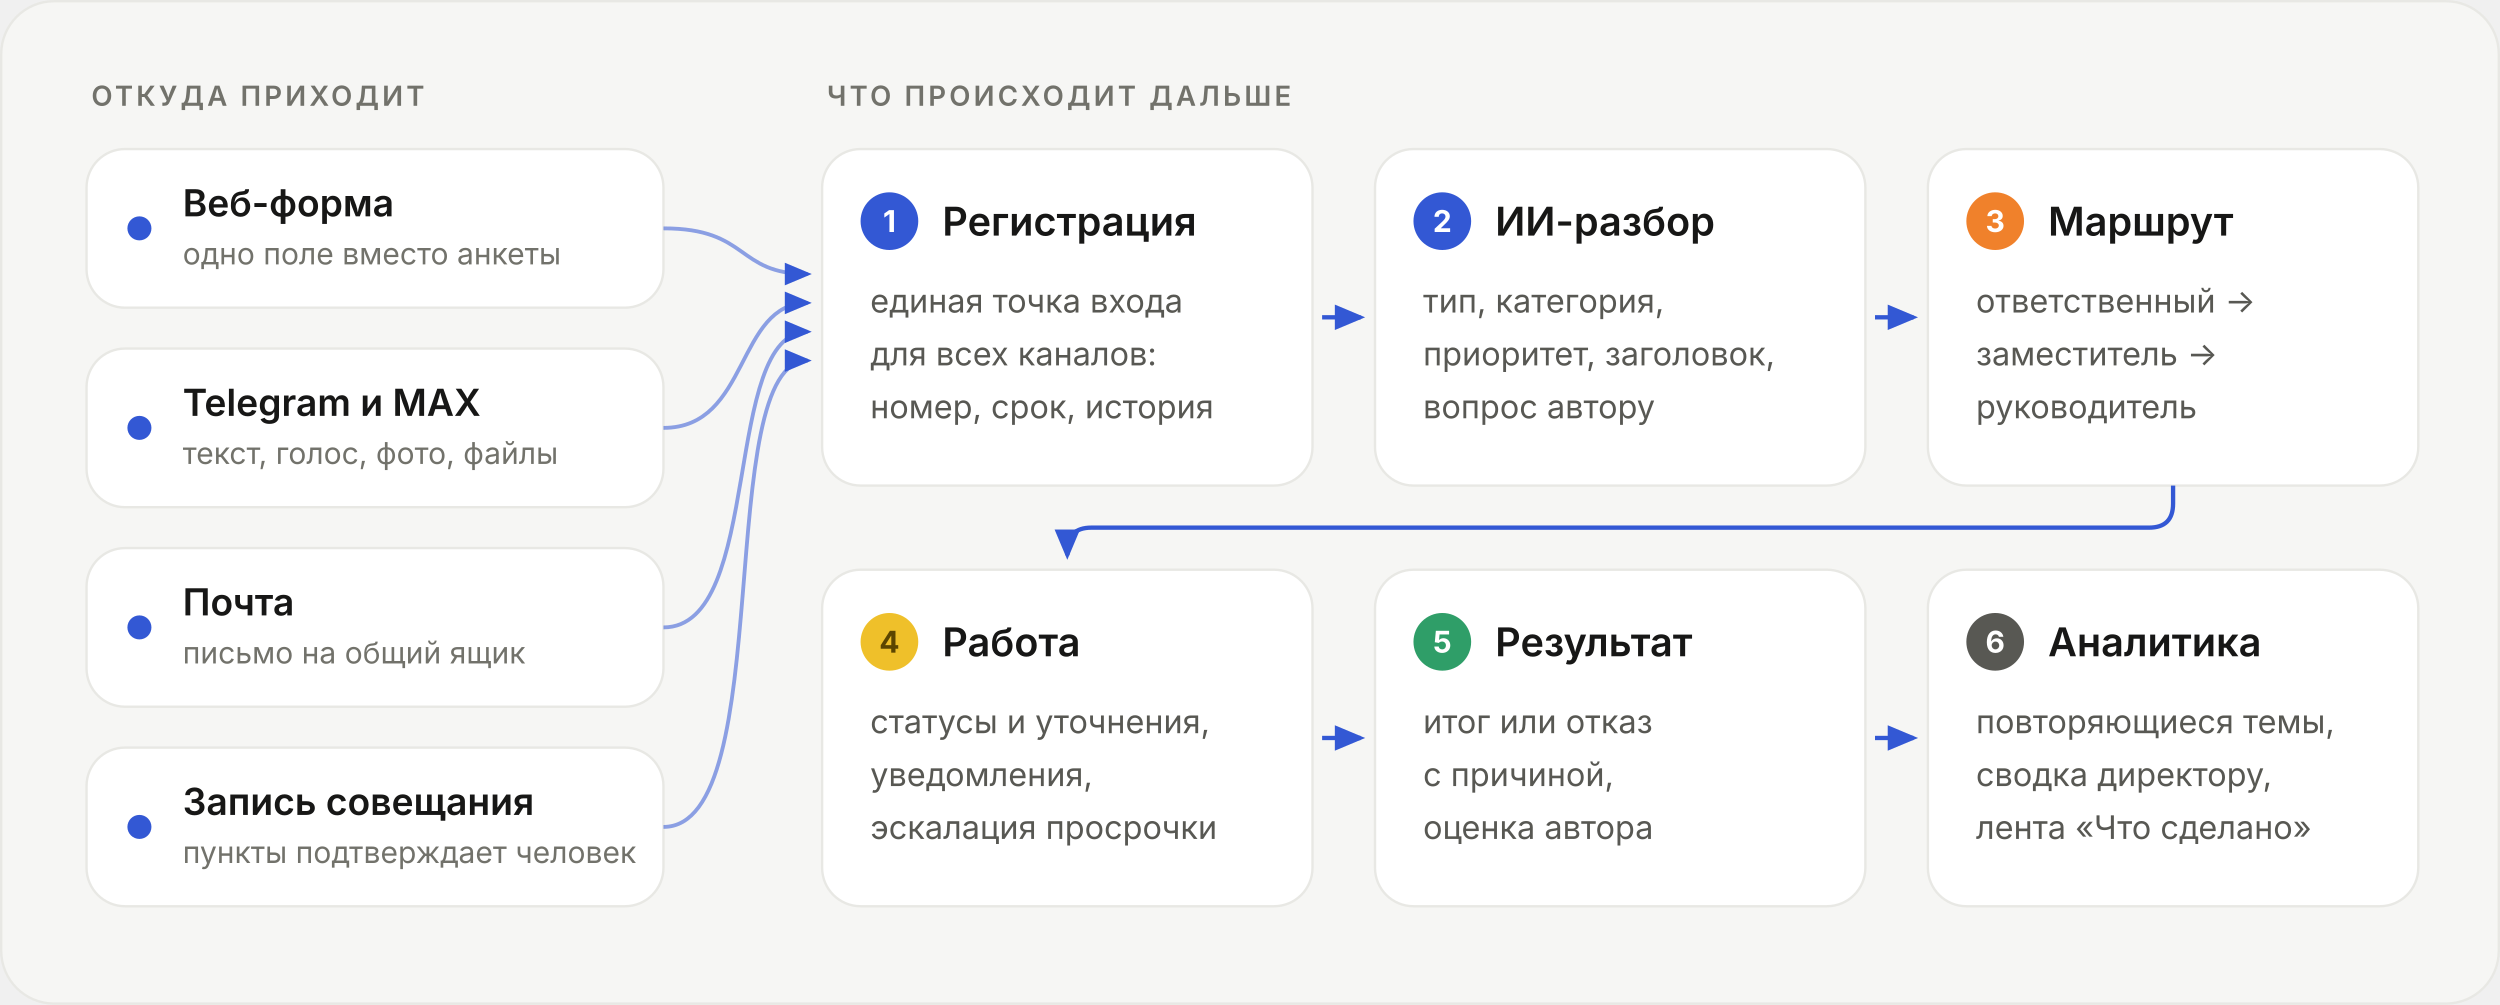
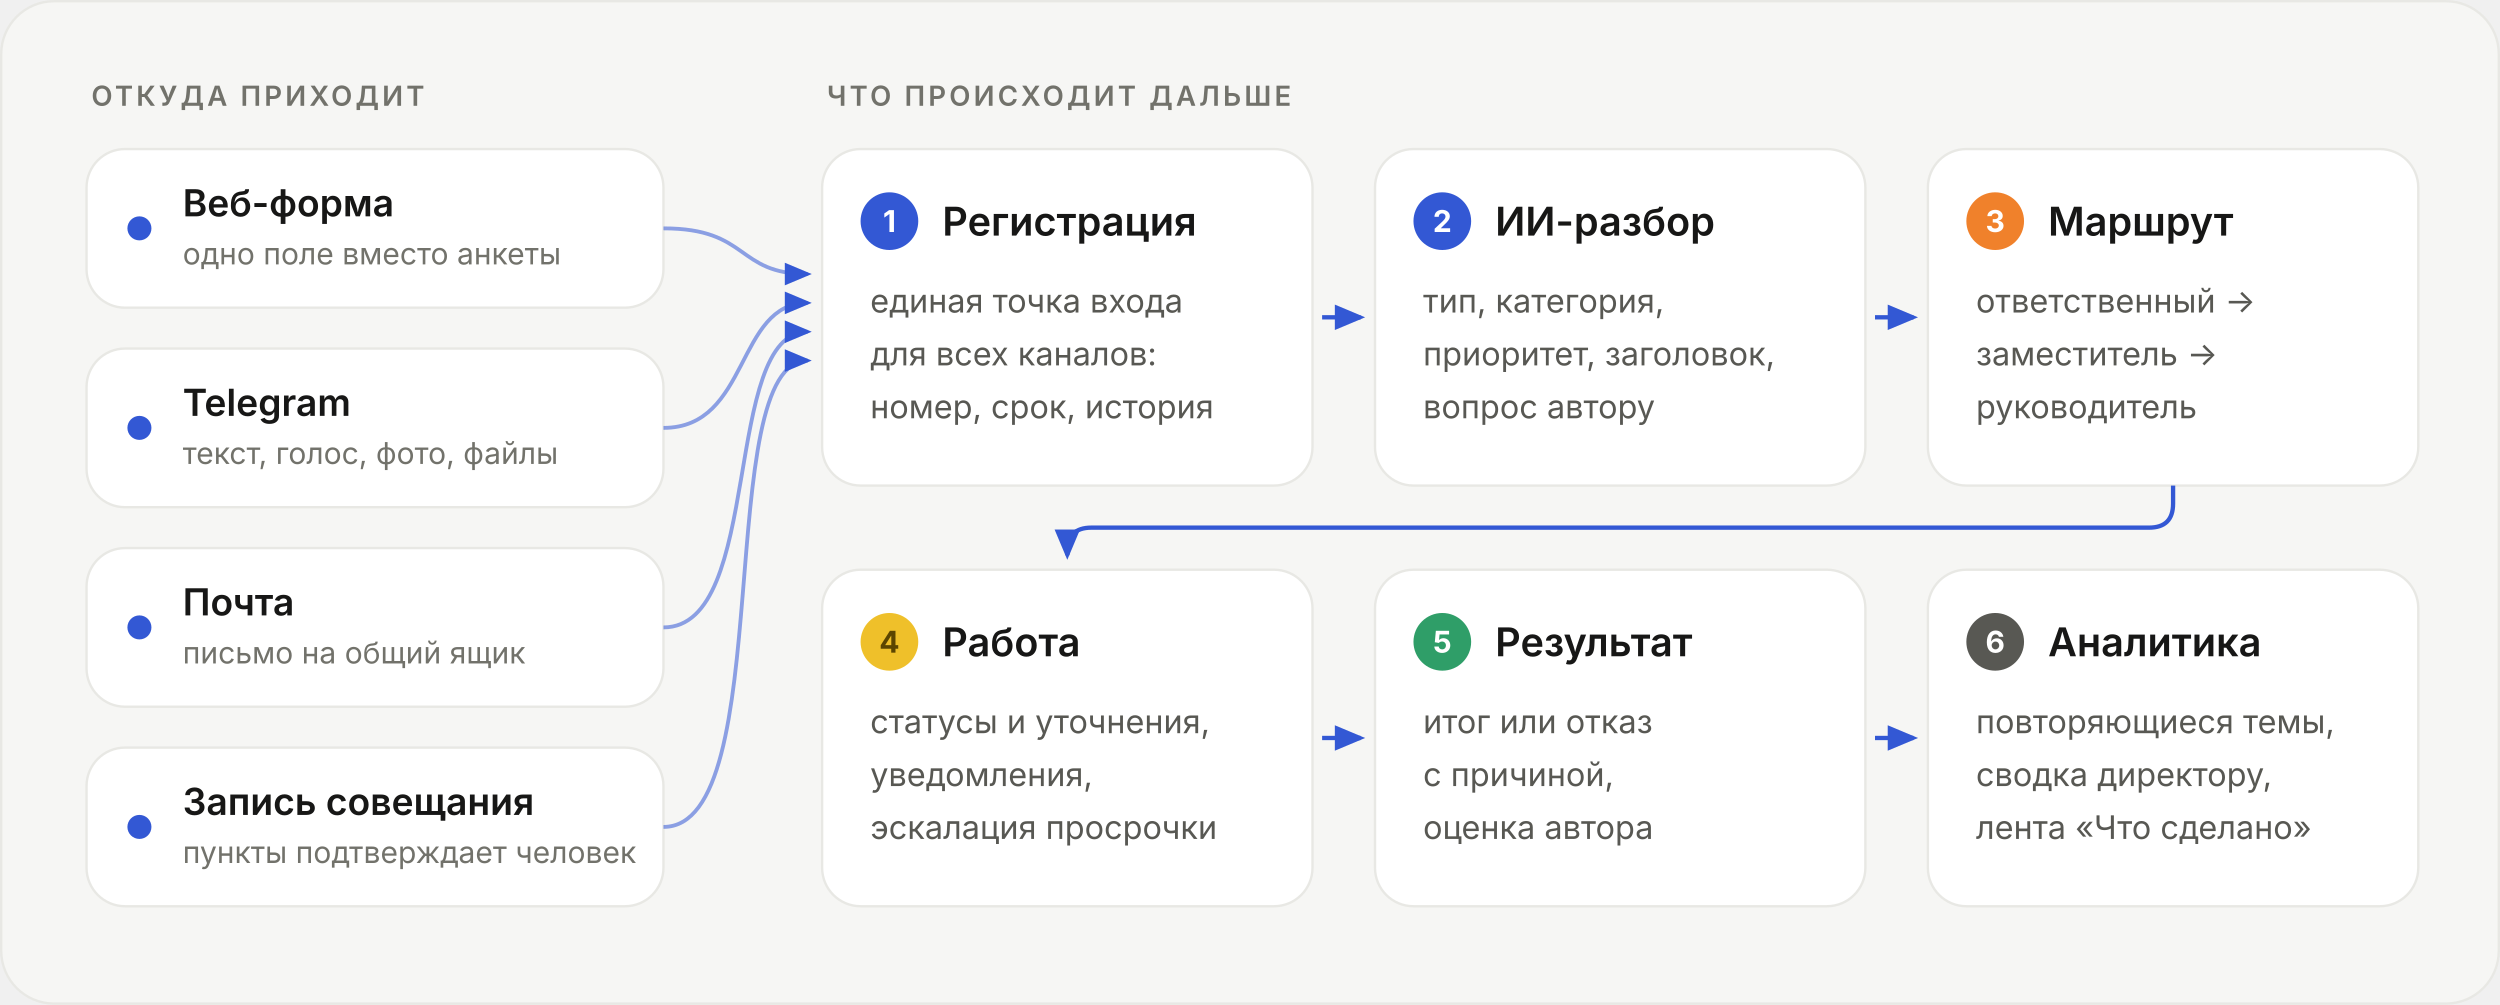
<svg xmlns="http://www.w3.org/2000/svg" viewBox="0 0 1040 418" role="img" aria-labelledby="t d">
  <defs>
    <marker id="ah" viewBox="0 0 10 10" refX="8.5" refY="5" markerWidth="7" markerHeight="7" orient="auto">
      <path d="M0 0.8 L10 5 L0 9.2 z" fill="#3358d4" />
    </marker>
    <style>
      text { font-family: Inter, 'Segoe UI', system-ui, -apple-system, Roboto, 'Helvetica Neue', Arial, sans-serif; }
      .cap { font-size: 11.5px; font-weight: 600; letter-spacing: 1.3px; fill: #72726b; }
      .box { fill: #ffffff; stroke: #e8e8e4; }
      .h { font-size: 15.5px; font-weight: 600; fill: #171716; }
      .s { font-size: 12.5px; fill: #72726b; }
      .t { font-size: 16.5px; font-weight: 600; fill: #171716; }
      .b { font-size: 13.5px; fill: #585853; }
      .n { font-size: 12.5px; font-weight: 700; fill: #ffffff; text-anchor: middle; }
      .in { fill: none; stroke: #3358d4; stroke-width: 1.6; stroke-opacity: .55; }
      .go { fill: none; stroke: #3358d4; stroke-width: 1.8; }
    </style>
  </defs>
  <rect x="0.5" y="0.5" width="1039" height="417" rx="22" fill="#f6f6f4" stroke="#e8e8e4" />
  <text class="cap" x="38" y="44">ОТКУДА ПРИХОДИТ</text>
  <text class="cap" x="344" y="44">ЧТО ПРОИСХОДИТ ДАЛЬШЕ</text>
  <g>
    <rect class="box" x="36" y="62" width="240" height="66" rx="16" />
    <circle cx="58" cy="95" r="5" fill="#3358d4" />
    <text class="h" x="76" y="90">Веб-форма</text>
    <text class="s" x="76" y="110">одно поле вместо анкеты</text>
    <rect class="box" x="36" y="145" width="240" height="66" rx="16" />
    <circle cx="58" cy="178" r="5" fill="#3358d4" />
-     <text class="h" x="76" y="173">Telegram и MAX</text>
+     <text class="h" x="76" y="173">Telegram</text>
    <text class="s" x="76" y="193">текст, голос, фото, файлы</text>
    <rect class="box" x="36" y="228" width="240" height="66" rx="16" />
    <circle cx="58" cy="261" r="5" fill="#3358d4" />
    <text class="h" x="76" y="256">Почта</text>
    <text class="s" x="76" y="276">письмо на общий ящик</text>
    <rect class="box" x="36" y="311" width="240" height="66" rx="16" />
    <circle cx="58" cy="344" r="5" fill="#3358d4" />
    <text class="h" x="76" y="339">Запись совещания</text>
    <text class="s" x="76" y="359">пункты подтверждает человек</text>
  </g>
  <path class="in" marker-end="url(#ah)" d="M276 95 C 312 95, 306 114, 336 114" />
  <path class="in" marker-end="url(#ah)" d="M276 178 C 312 178, 306 126, 336 126" />
  <path class="in" marker-end="url(#ah)" d="M276 261 C 318 261, 300 138, 336 138" />
  <path class="in" marker-end="url(#ah)" d="M276 344 C 324 344, 296 150, 336 150" />
  <g>
    <rect class="box" x="342" y="62" width="204" height="140" rx="16" />
    <circle cx="370" cy="92" r="12" fill="#3358d4" />
    <text class="n" x="370" y="96.5">1</text>
    <text class="t" x="392" y="98">Регистрация</text>
    <text class="b" x="362" y="130">единая точка входа</text>
    <text class="b" x="362" y="152">для всех каналов:</text>
    <text class="b" x="362" y="174">номер, срок, история</text>
    <rect class="box" x="572" y="62" width="204" height="140" rx="16" />
    <circle cx="600" cy="92" r="12" fill="#3358d4" />
    <text class="n" x="600" y="96.5">2</text>
    <text class="t" x="622" y="98">ИИ-разбор</text>
    <text class="b" x="592" y="130">тип, категория,</text>
    <text class="b" x="592" y="152">приоритет, заголовок,</text>
    <text class="b" x="592" y="174">вопрос автору</text>
    <rect class="box" x="802" y="62" width="204" height="140" rx="16" />
    <circle cx="830" cy="92" r="12" fill="#f0812b" />
    <text class="n" x="830" y="96.5">3</text>
    <text class="t" x="852" y="98">Маршрут</text>
    <text class="b" x="822" y="130">ответственный →</text>
    <text class="b" x="822" y="152">заместитель →</text>
    <text class="b" x="822" y="174">руководитель</text>
    <rect class="box" x="342" y="237" width="204" height="140" rx="16" />
    <circle cx="370" cy="267" r="12" fill="#efc02a" />
    <text class="n" x="370" y="271.5" style="fill:#5c4500">4</text>
    <text class="t" x="392" y="273">Работа</text>
    <text class="b" x="362" y="305">статусы и уточнения,</text>
    <text class="b" x="362" y="327">уведомления,</text>
    <text class="b" x="362" y="349">эскалация просрочки</text>
    <rect class="box" x="572" y="237" width="204" height="140" rx="16" />
    <circle cx="600" cy="267" r="12" fill="#2f9e68" />
    <text class="n" x="600" y="271.5">5</text>
    <text class="t" x="622" y="273">Результат</text>
    <text class="b" x="592" y="305">итог или отказ</text>
    <text class="b" x="592" y="327">с причиной,</text>
    <text class="b" x="592" y="349">оценка автора</text>
    <rect class="box" x="802" y="237" width="204" height="140" rx="16" />
    <circle cx="830" cy="267" r="12" fill="#585853" />
    <text class="n" x="830" y="271.5">6</text>
    <text class="t" x="852" y="273">Аналитика</text>
    <text class="b" x="822" y="305">повторяющиеся темы,</text>
    <text class="b" x="822" y="327">сводка директору,</text>
    <text class="b" x="822" y="349">лента «Что сделано»</text>
  </g>
  <path class="go" marker-end="url(#ah)" d="M550 132 H 566" />
  <path class="go" marker-end="url(#ah)" d="M780 132 H 796" />
  <path class="go" marker-end="url(#ah)" d="M904 202 V 209.5 Q 904 219.5 894 219.5 H 454 Q 444 219.5 444 229.5 V 231" />
  <path class="go" marker-end="url(#ah)" d="M550 307 H 566" />
  <path class="go" marker-end="url(#ah)" d="M780 307 H 796" />
</svg>
